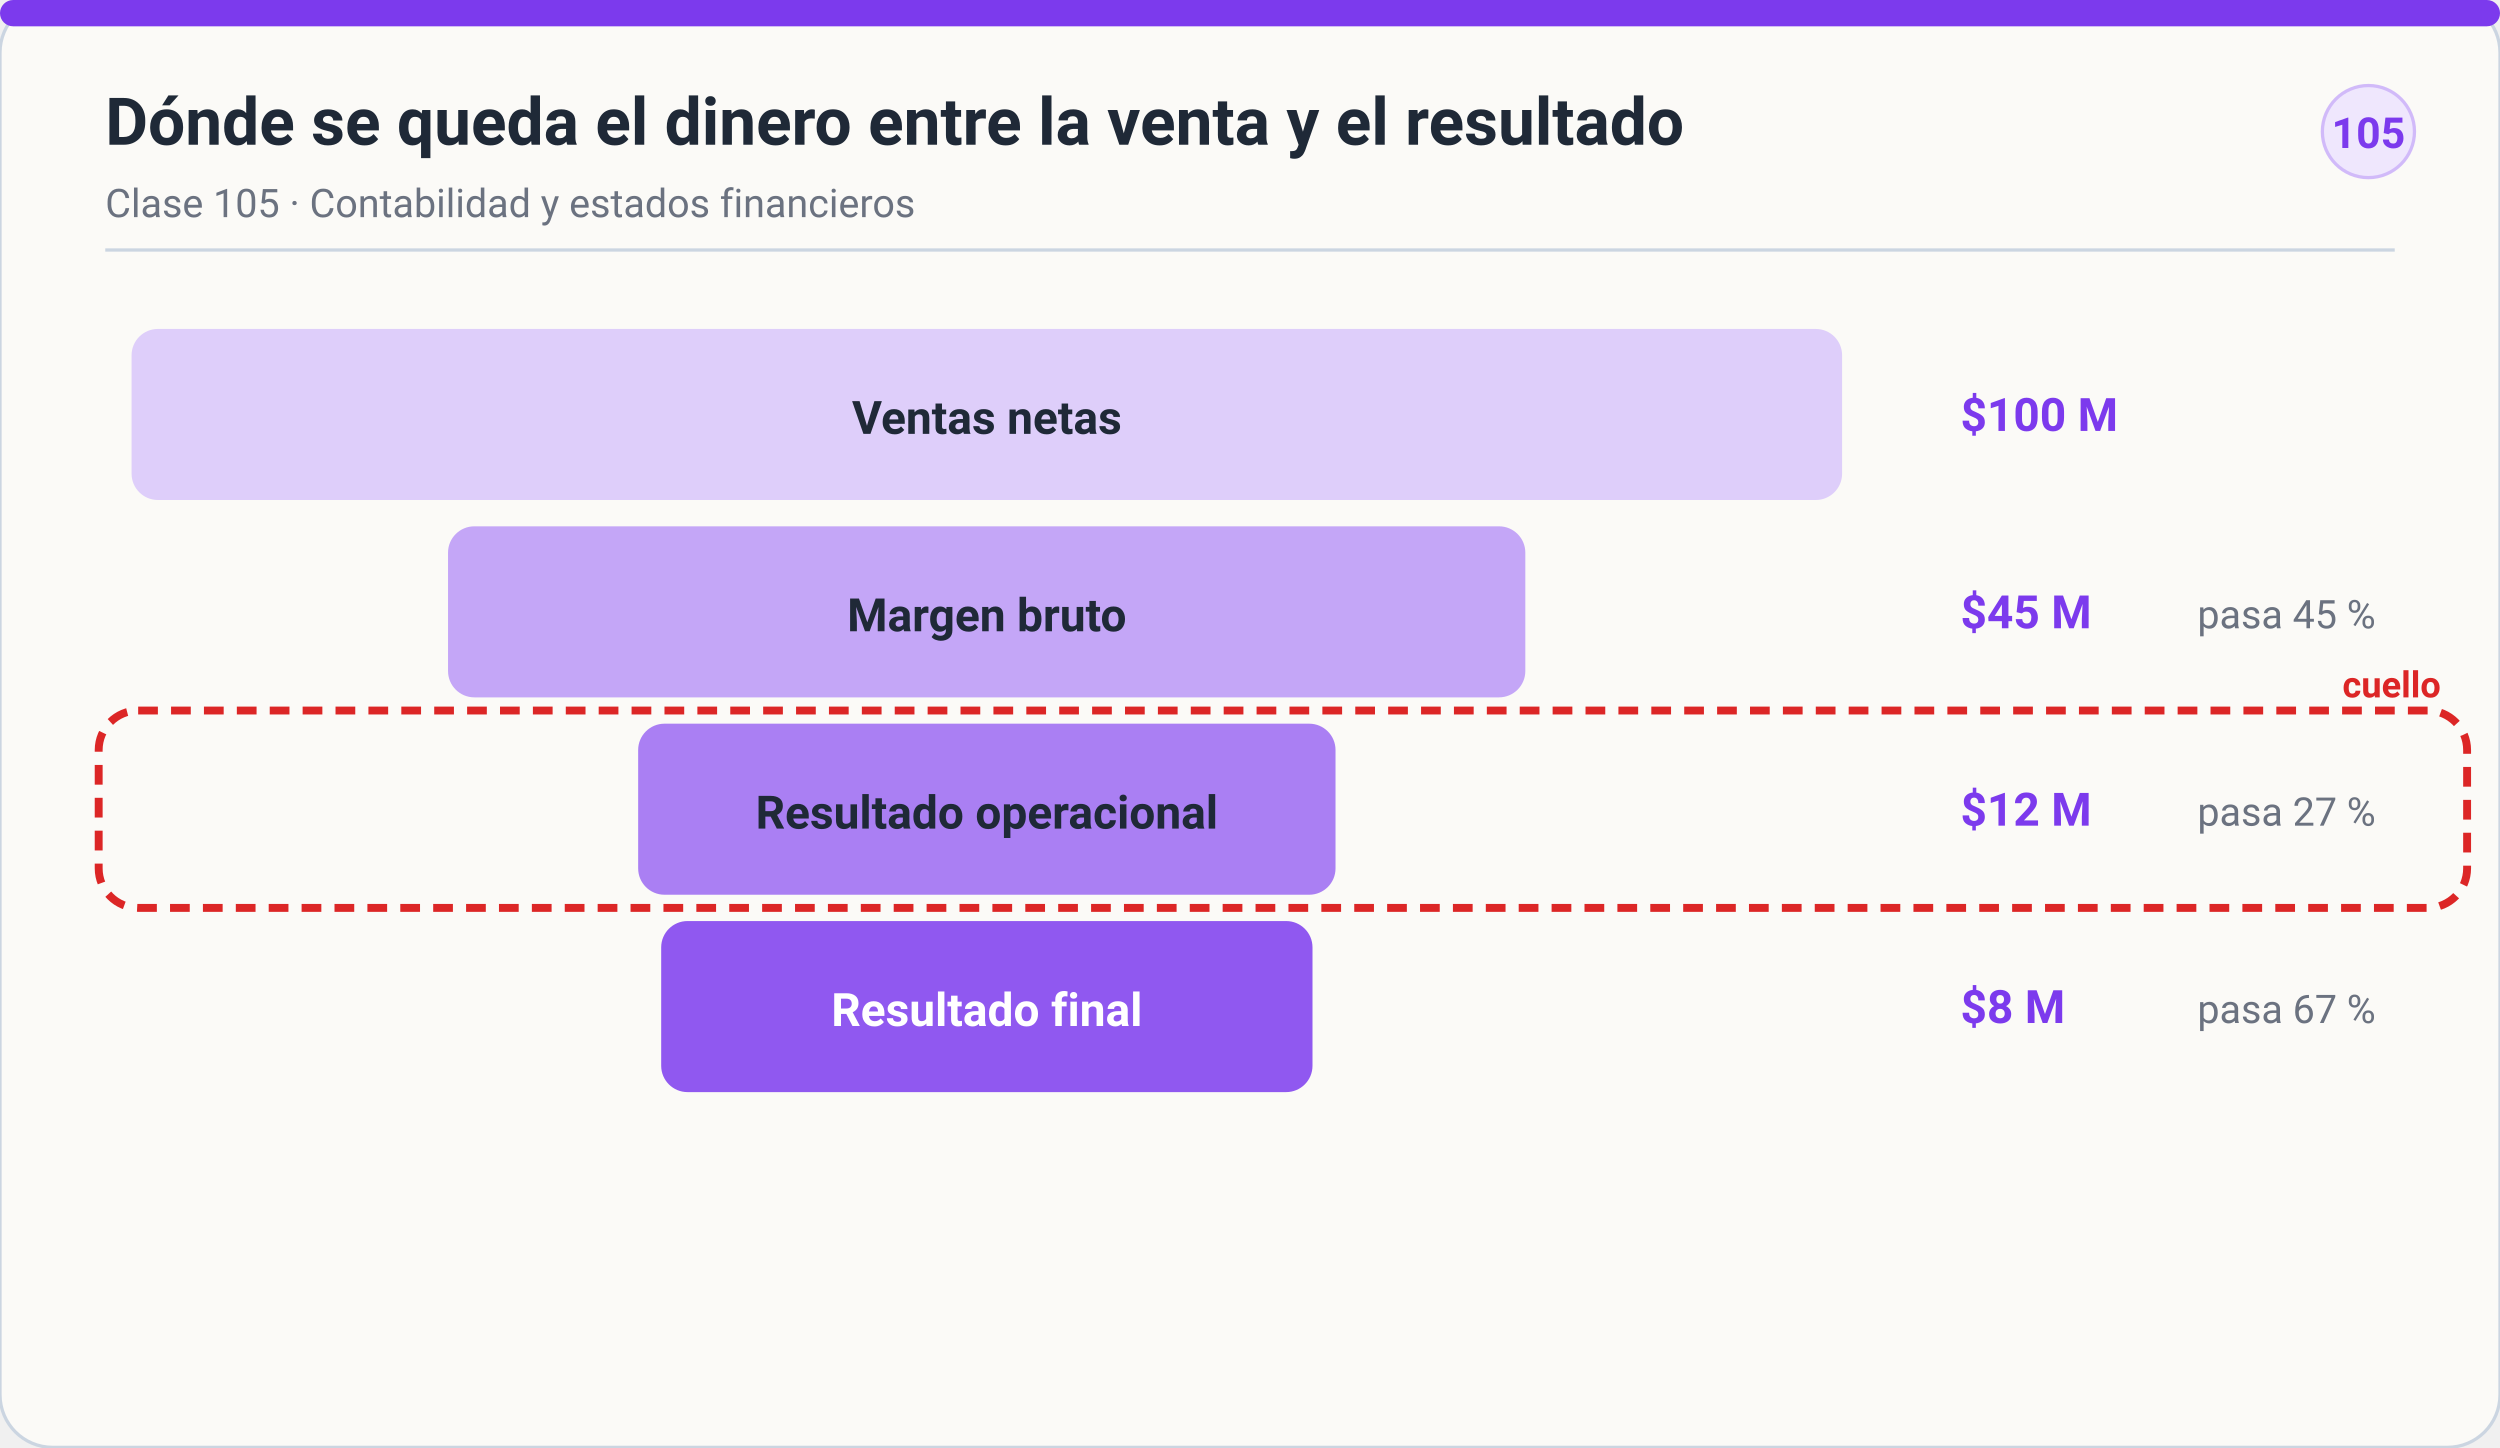
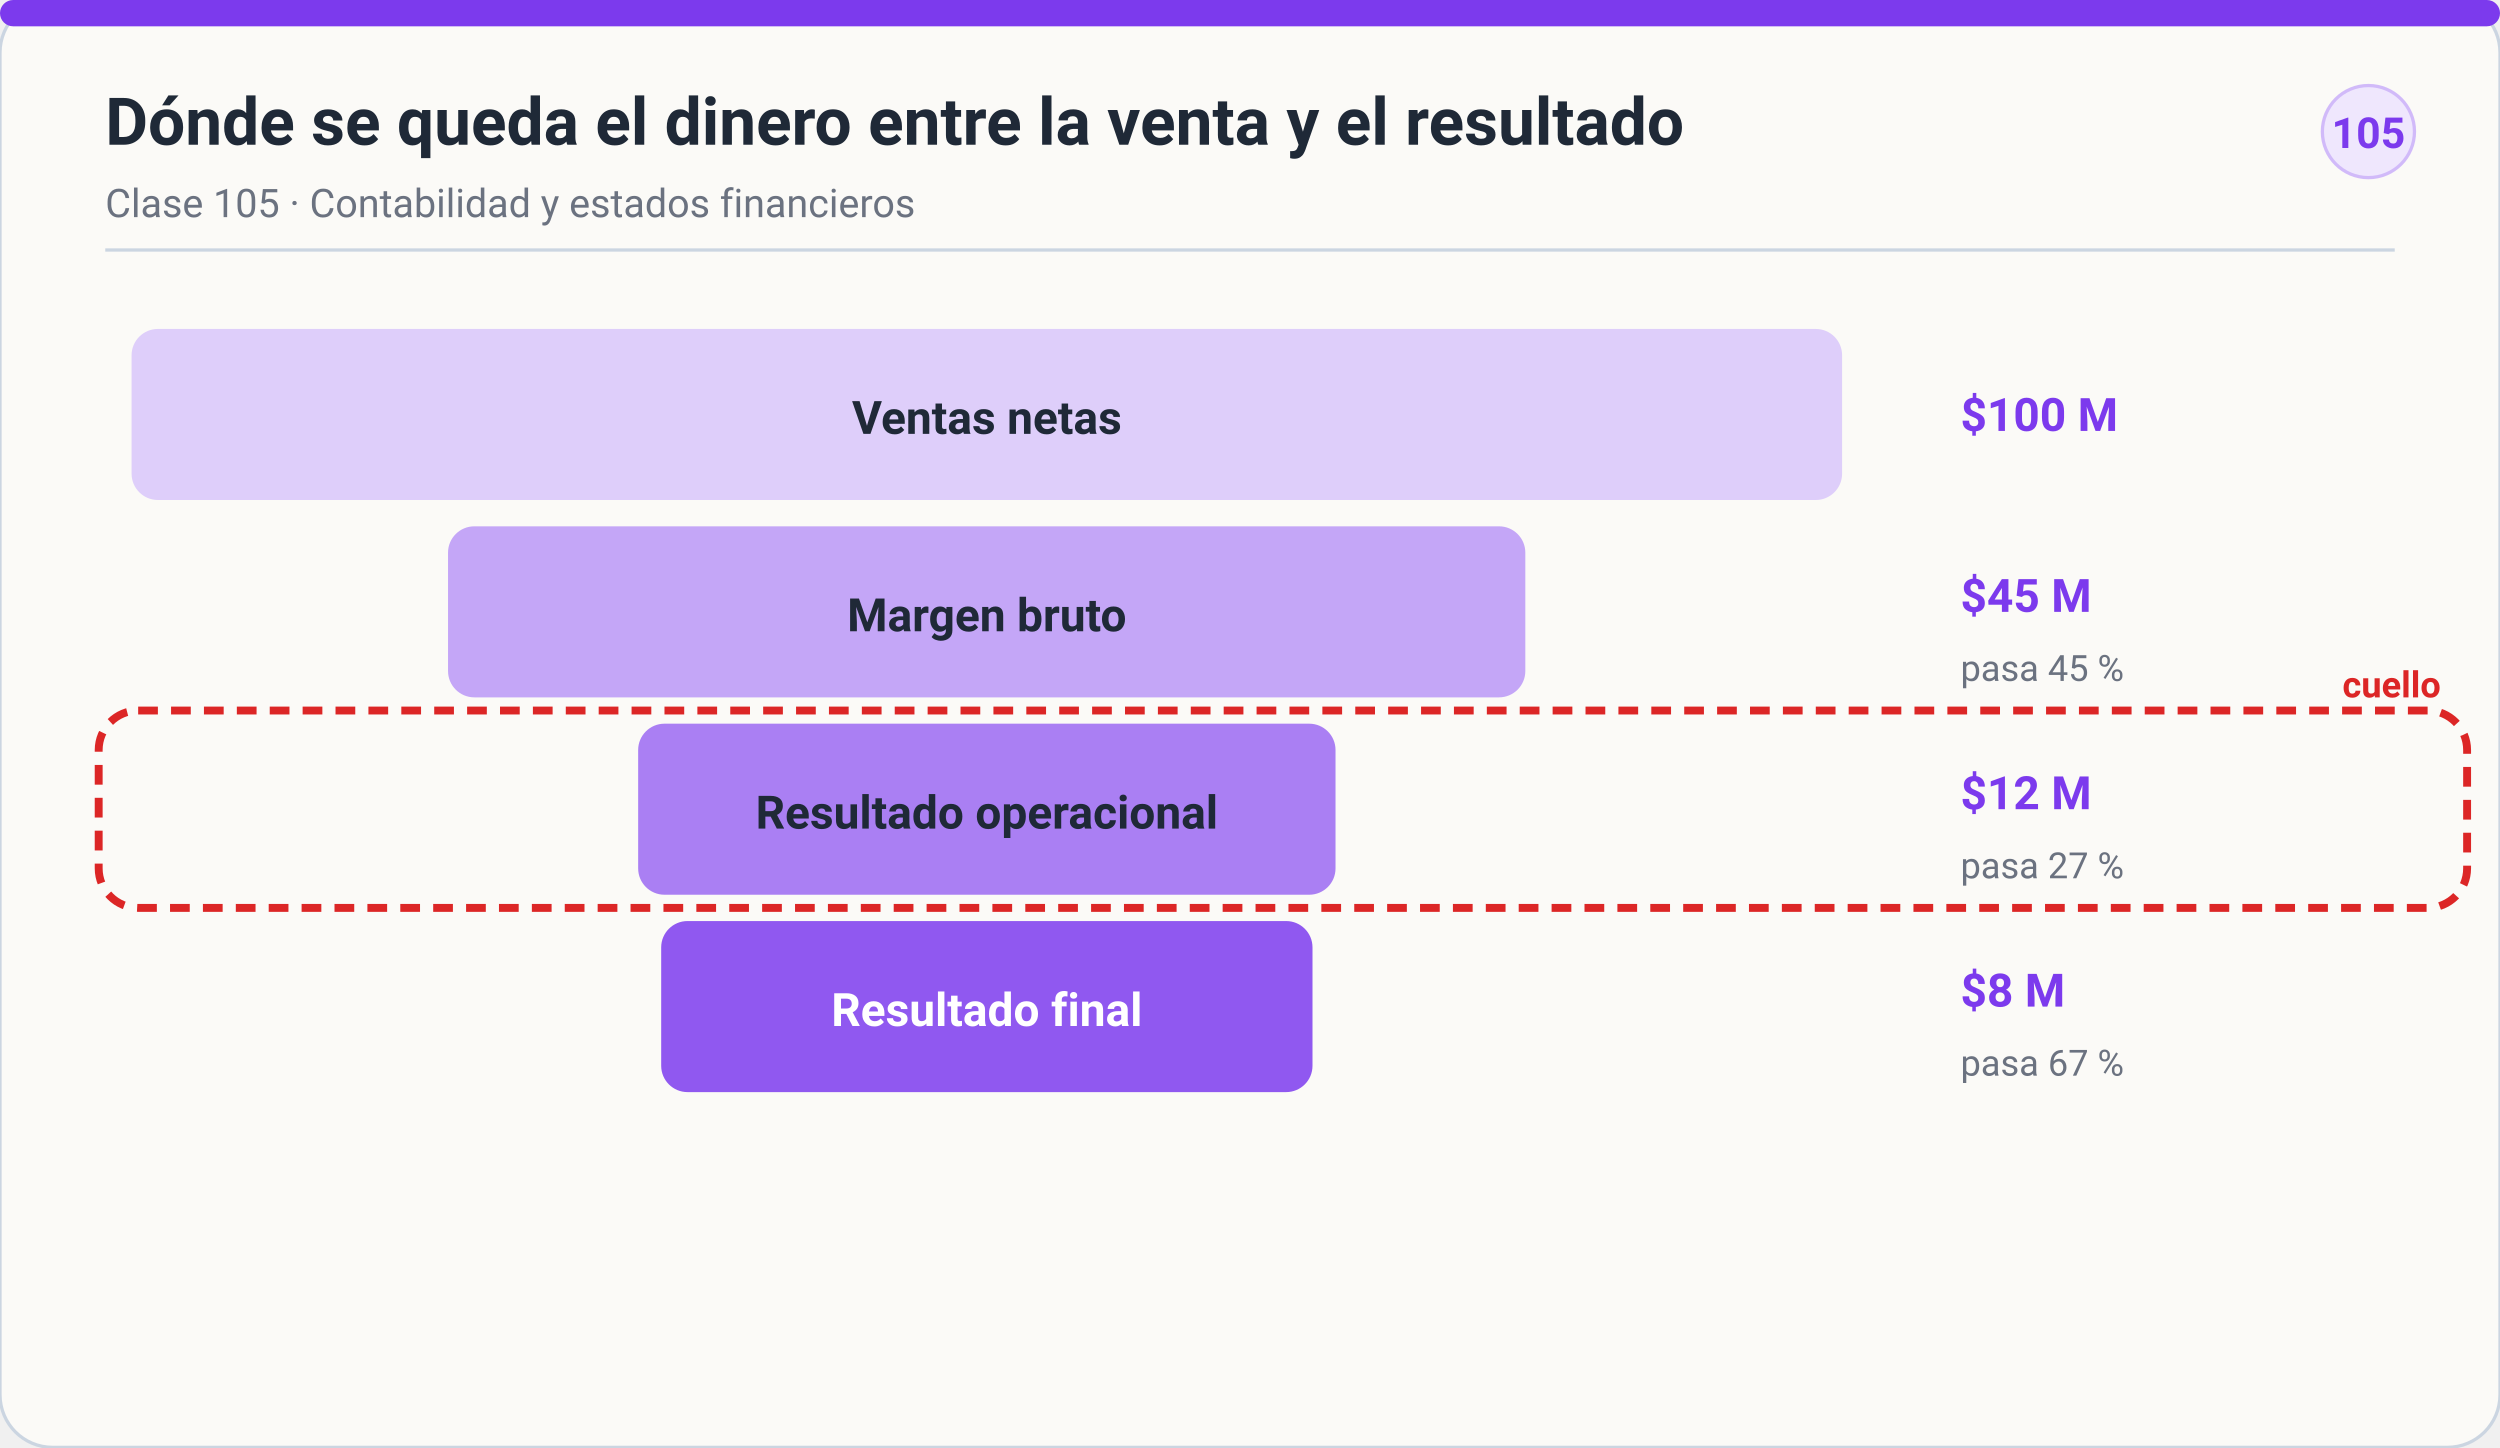
<svg xmlns="http://www.w3.org/2000/svg" viewBox="0 0 760 440" width="760" height="440" role="img" aria-labelledby="t d" font-family="system-ui, -apple-system, 'Segoe UI', Roboto, Arial, sans-serif">
  <defs>
    <marker id="fl" viewBox="0 0 10 10" refX="9" refY="5" markerWidth="7" markerHeight="7" orient="auto-start-reverse">
      <path d="M0,0 L10,5 L0,10 z" fill="#6B7280" />
    </marker>
    <marker id="fa" viewBox="0 0 10 10" refX="9" refY="5" markerWidth="7" markerHeight="7" orient="auto-start-reverse">
      <path d="M0,0 L10,5 L0,10 z" fill="#7C3AED" />
    </marker>
  </defs>
  <rect width="760" height="440" rx="16" fill="#FBFAF7" stroke="#CBD5E1" />
  <rect x="0" y="0" width="760" height="8" rx="4" fill="#7C3AED" />
  <text x="32.0" y="44.0" font-size="20" text-anchor="start" fill="#1F2937" font-weight="700">
    <tspan x="32.0" dy="0.0">Dónde se queda el dinero entre la venta y el resultado</tspan>
  </text>
  <text x="32.0" y="66.0" font-size="12" text-anchor="start" fill="#6B7280" font-weight="400">
    <tspan x="32.0" dy="0.0">Clase 105 · Contabilidad y estados financieros</tspan>
  </text>
  <line x1="32" y1="76" x2="728" y2="76" stroke="#CBD5E1" />
  <rect x="40.0" y="100.0" width="520.0" height="52.0" rx="8" fill="#DECEFA" />
  <text x="300.0" y="131.9" font-size="14" text-anchor="middle" fill="#1F2937" font-weight="700">
    <tspan x="300.0" dy="0.0">Ventas netas</tspan>
  </text>
  <text x="596.0" y="131.0" font-size="14" text-anchor="start" fill="#7C3AED" font-weight="700">
    <tspan x="596.0" dy="0.0">$100 M</tspan>
  </text>
  <rect x="136.2" y="160.0" width="327.5" height="52.0" rx="8" fill="#C4A6F7" />
  <text x="300.0" y="191.9" font-size="14" text-anchor="middle" fill="#1F2937" font-weight="700">
    <tspan x="300.0" dy="0.0">Margen bruto</tspan>
  </text>
-   <text x="596.0" y="191.0" font-size="14" text-anchor="start" fill="#7C3AED" font-weight="700">
+   <text x="596.0" y="186.0" font-size="14" text-anchor="start" fill="#7C3AED" font-weight="700">
    <tspan x="596.0" dy="0.0">$45 M</tspan>
  </text>
-   <text x="668.0" y="191.0" font-size="12" text-anchor="start" fill="#6B7280" font-weight="400">
-     <tspan x="668.0" dy="0.0">pasa 45 %</tspan>
+   <text x="596.0" y="207.0" font-size="11" text-anchor="start" fill="#6B7280" font-weight="400">
+     <tspan x="596.0" dy="0.0">pasa 45 %</tspan>
  </text>
  <rect x="194.0" y="220.0" width="212.0" height="52.0" rx="8" fill="#AA7FF3" />
  <text x="300.0" y="251.9" font-size="14" text-anchor="middle" fill="#1F2937" font-weight="700">
    <tspan x="300.0" dy="0.0">Resultado operacional</tspan>
  </text>
-   <text x="596.0" y="251.0" font-size="14" text-anchor="start" fill="#7C3AED" font-weight="700">
+   <text x="596.0" y="246.0" font-size="14" text-anchor="start" fill="#7C3AED" font-weight="700">
    <tspan x="596.0" dy="0.0">$12 M</tspan>
  </text>
-   <text x="668.0" y="251.0" font-size="12" text-anchor="start" fill="#6B7280" font-weight="400">
-     <tspan x="668.0" dy="0.0">pasa 27 %</tspan>
+   <text x="596.0" y="267.0" font-size="11" text-anchor="start" fill="#6B7280" font-weight="400">
+     <tspan x="596.0" dy="0.0">pasa 27 %</tspan>
  </text>
  <rect x="201.0" y="280.0" width="198.0" height="52.0" rx="8" fill="#9058F0" />
  <text x="300.0" y="311.9" font-size="14" text-anchor="middle" fill="#FFFFFF" font-weight="700">
    <tspan x="300.0" dy="0.0">Resultado final</tspan>
  </text>
-   <text x="596.0" y="311.0" font-size="14" text-anchor="start" fill="#7C3AED" font-weight="700">
+   <text x="596.0" y="306.0" font-size="14" text-anchor="start" fill="#7C3AED" font-weight="700">
    <tspan x="596.0" dy="0.0">$8 M</tspan>
  </text>
-   <text x="668.0" y="311.0" font-size="12" text-anchor="start" fill="#6B7280" font-weight="400">
-     <tspan x="668.0" dy="0.0">pasa 67 %</tspan>
+   <text x="596.0" y="327.0" font-size="11" text-anchor="start" fill="#6B7280" font-weight="400">
+     <tspan x="596.0" dy="0.0">pasa 67 %</tspan>
  </text>
  <rect x="30" y="216" width="720" height="60" rx="12" fill="none" stroke="#DC2626" stroke-width="2.4" stroke-dasharray="6 4" />
  <text x="742.0" y="212.0" font-size="11" text-anchor="end" fill="#DC2626" font-weight="700">
    <tspan x="742.0" dy="0.0">cuello</tspan>
  </text>
  <circle cx="720" cy="40" r="14" fill="#EFE7FD" stroke="#D1BAF9" />
  <text x="720" y="45" font-size="13" text-anchor="middle" fill="#7C3AED" font-weight="700">105</text>
</svg>
